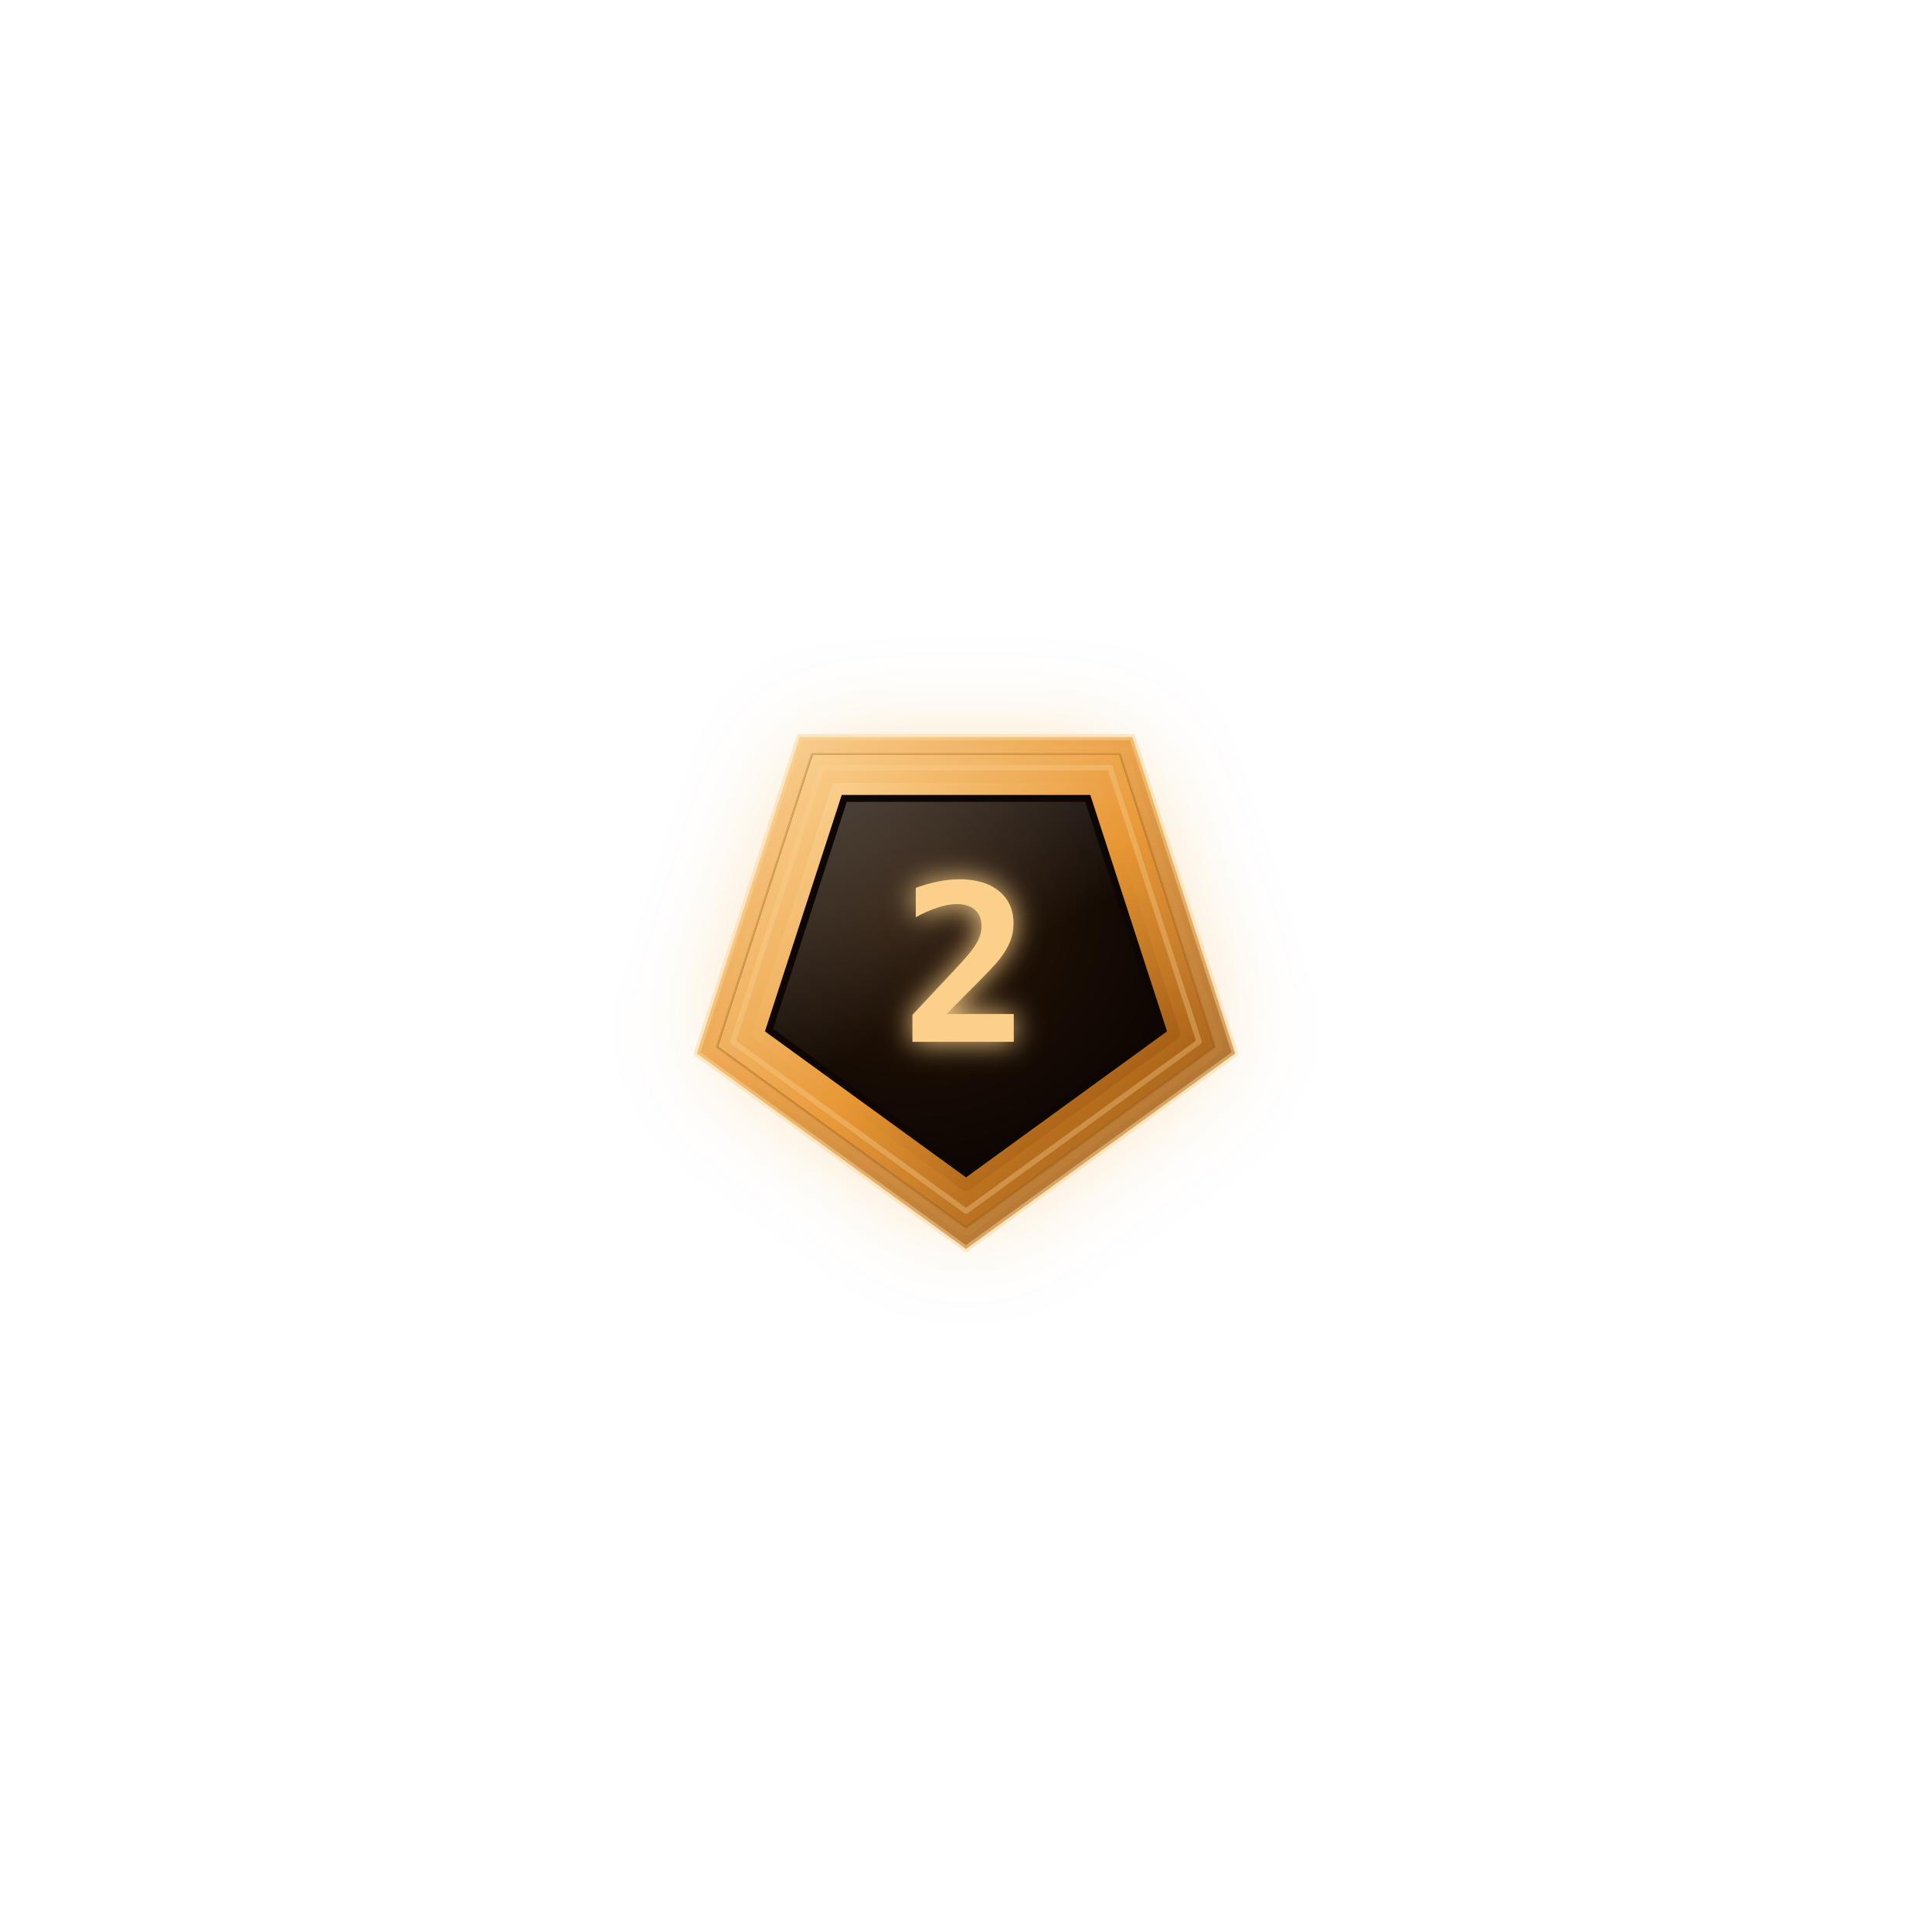
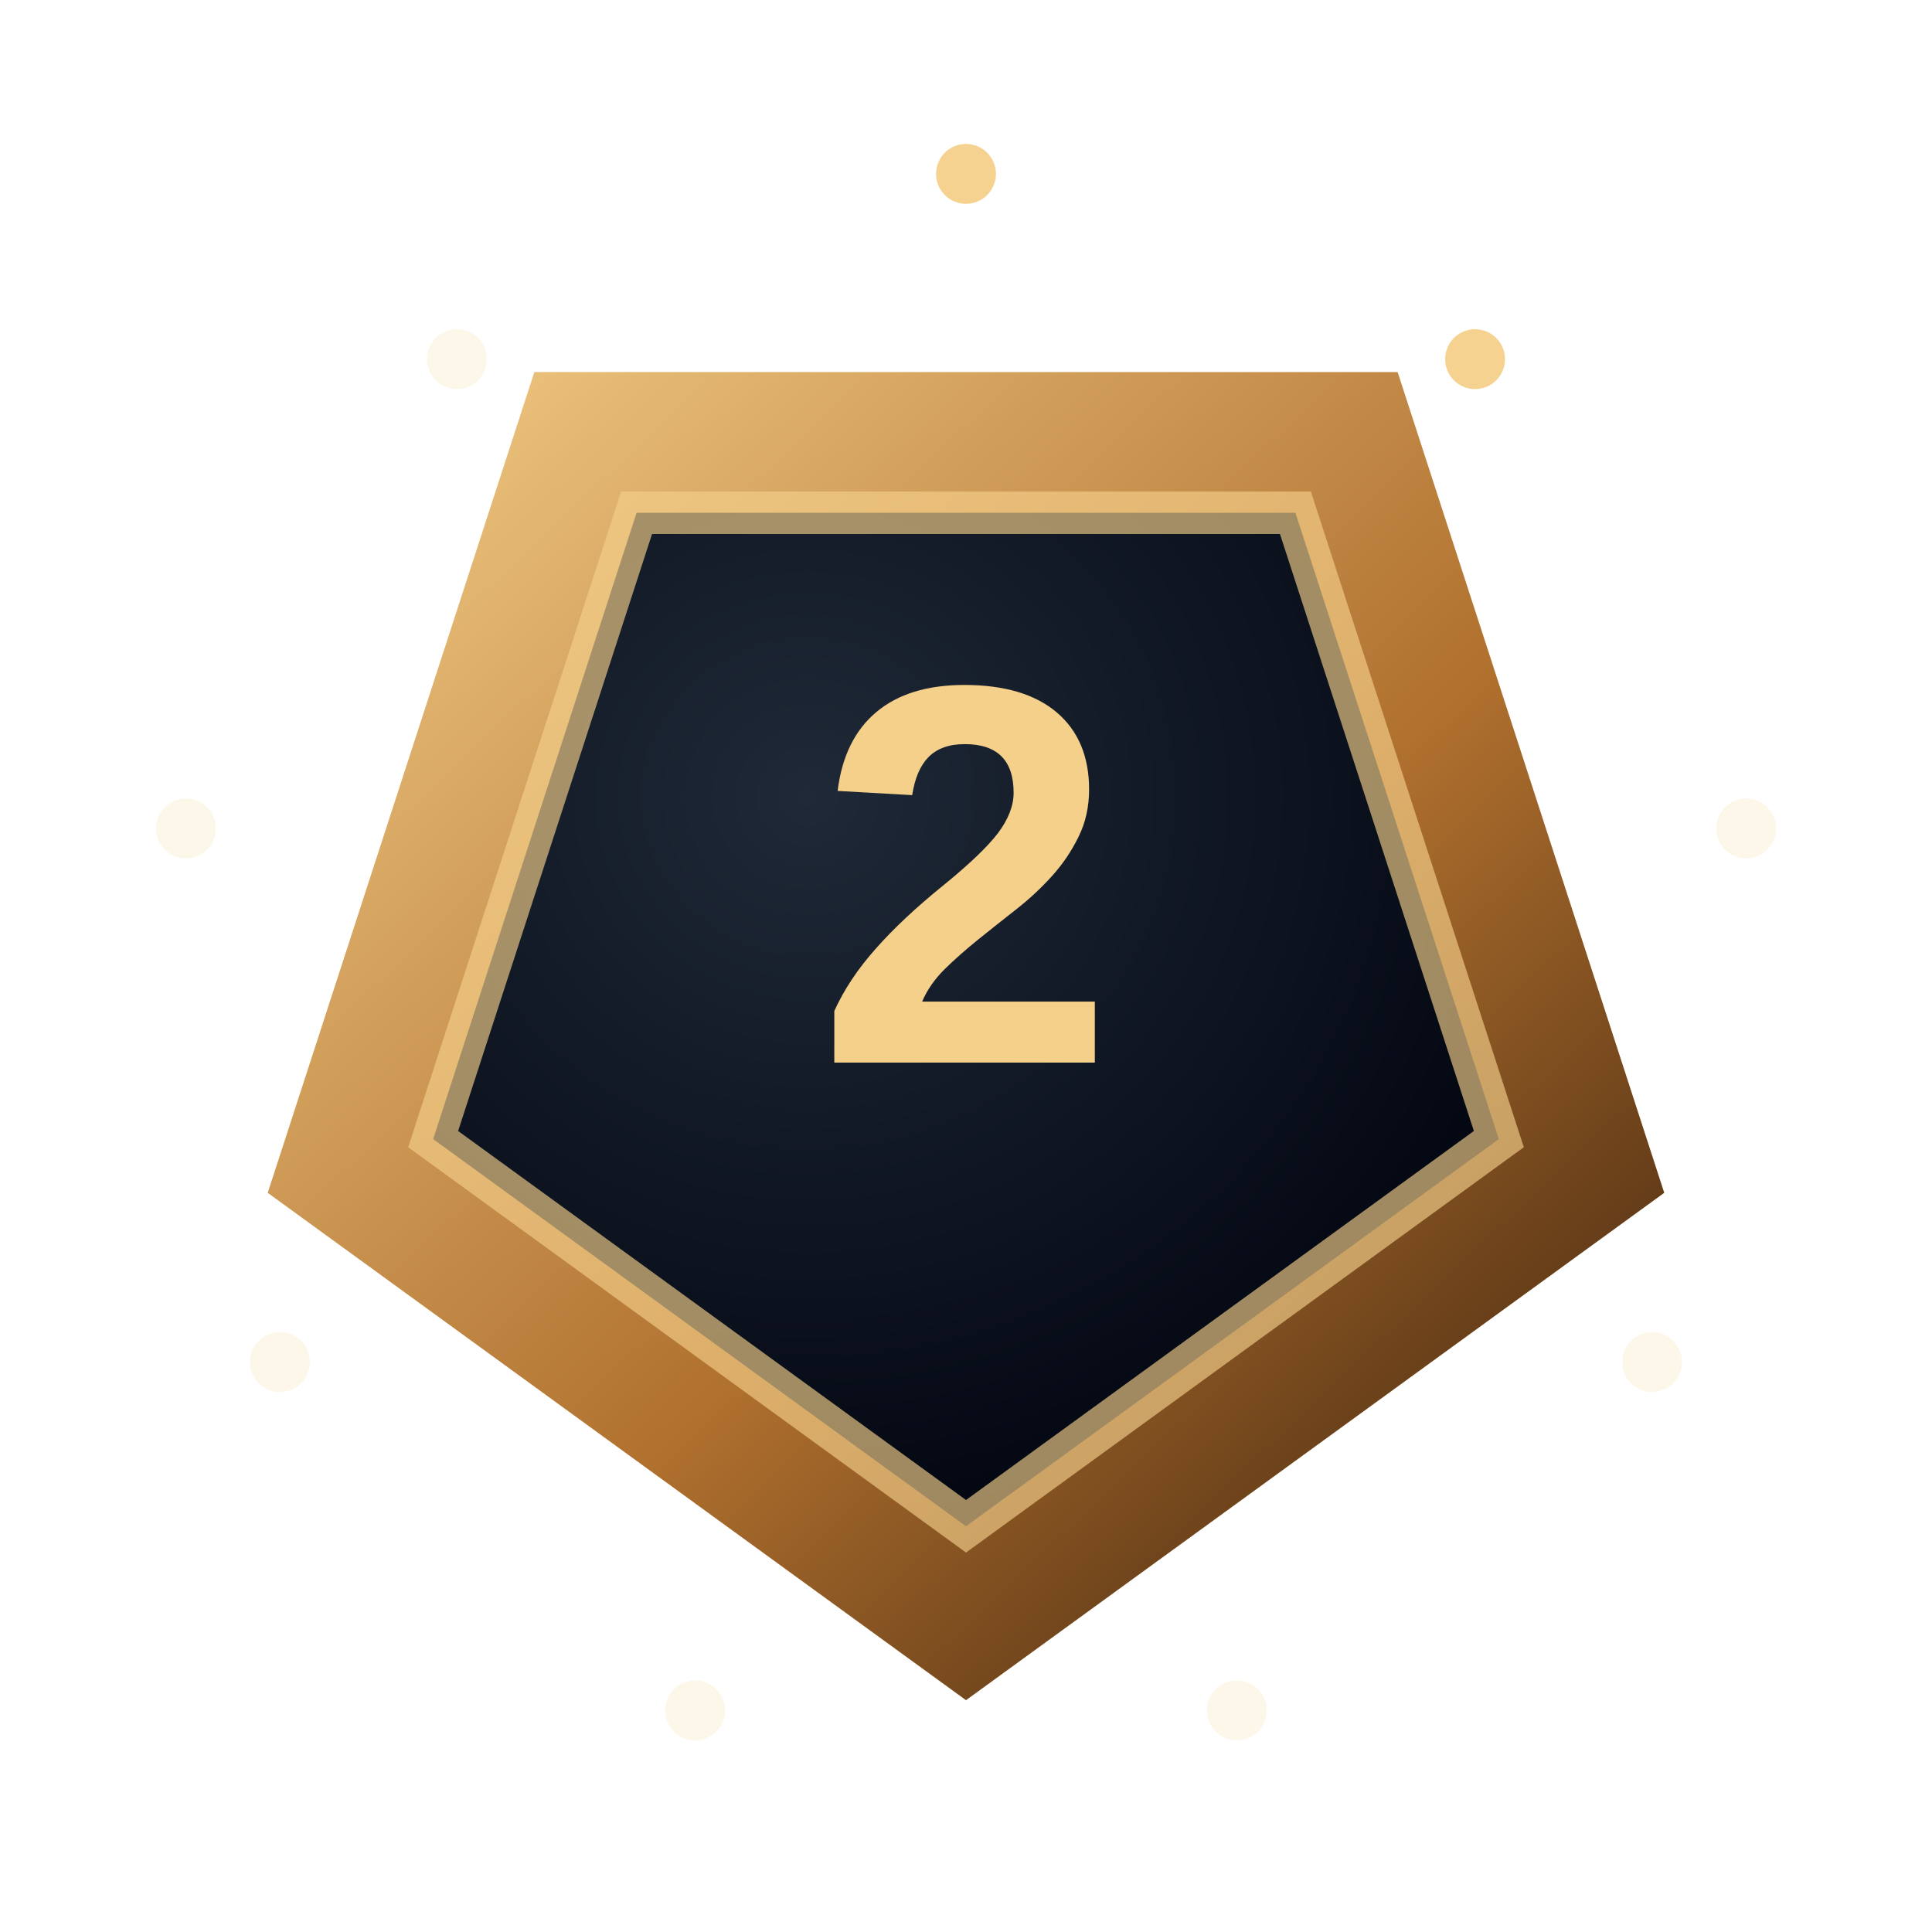
- <svg xmlns="http://www.w3.org/2000/svg" width="252" height="252" viewBox="-84 -84 252 252">
+ <svg xmlns="http://www.w3.org/2000/svg" width="100" height="100" viewBox="0 0 100 100">
  <defs>
-     <radialGradient id="bgu7kzd" cx="35%" cy="28%" r="72%">
-       <stop offset="0%" stop-color="#2a1808" />
-       <stop offset="100%" stop-color="#0d0602" />
+     <linearGradient id="g" x1="0" y1="0" x2="1" y2="1">
+       <stop offset="0%" stop-color="#f5d08a" />
+       <stop offset="55%" stop-color="#b0702e" />
+       <stop offset="100%" stop-color="#2b1608" />
+     </linearGradient>
+     <radialGradient id="bg" cx="35%" cy="28%" r="72%">
+       <stop offset="0%" stop-color="#1f2937" />
+       <stop offset="100%" stop-color="#030712" />
    </radialGradient>
-     <linearGradient id="rimu7kzd" x1="5%" y1="5%" x2="95%" y2="95%">
-       <stop offset="0%" stop-color="#fbd394" />
-       <stop offset="50%" stop-color="#e89735" />
-       <stop offset="100%" stop-color="#8b4a0a" />
-     </linearGradient>
-     <linearGradient id="transRingu7kzd" x1="0%" y1="0%" x2="100%" y2="100%">
-       <stop offset="0%" stop-color="#fbd497" />
-       <stop offset="100%" stop-color="#e99a3c" />
-     </linearGradient>
-     <linearGradient id="shu7kzd" x1="18%" y1="0%" x2="82%" y2="100%">
-       <stop offset="0%" stop-color="white" stop-opacity="0.2" />
-       <stop offset="50%" stop-color="white" stop-opacity="0" />
-     </linearGradient>
-     <filter id="glu7kzd" x="-40%" y="-40%" width="180%" height="180%">
-       <feGaussianBlur stdDeviation="1.8" result="b" />
-       <feMerge>
-         <feMergeNode in="b" />
-         <feMergeNode in="SourceGraphic" />
-       </feMerge>
-     </filter>
-     <filter id="halou7kzd" x="-150%" y="-150%" width="500%" height="500%">
-       <feGaussianBlur stdDeviation="7" result="b" />
-       <feMerge>
-         <feMergeNode in="b" />
-         <feMergeNode in="SourceGraphic" />
-       </feMerge>
-     </filter>
-     <linearGradient id="pgu7kzd_0" x1="5%" y1="0%" x2="95%" y2="100%">
-       <stop offset="0%" stop-color="#fbd496" stop-opacity="0.95" />
-       <stop offset="38%" stop-color="#e99a3a" stop-opacity="0.9" />
-       <stop offset="100%" stop-color="#8b4a0a" stop-opacity="0.85" />
-     </linearGradient>
  </defs>
-   <path d="M42.00,76.02L9.65,52.51L22.00,14.48L62.00,14.48L74.35,52.51Z" fill="#e8922a" fill-opacity="0.3" filter="url(#halou7kzd)" />
-   <path d="M42.00,78.91L6.89,53.41L20.30,12.14L63.70,12.14L77.11,53.41Z" fill="url(#pgu7kzd_0)" />
-   <path d="M42.00,76.02L9.65,52.51L22.00,14.48L62.00,14.48L74.35,52.51Z" fill="#0d0602" />
-   <path d="M42.00,78.91L6.89,53.41L20.30,12.14L63.70,12.14L77.11,53.41Z" fill="none" stroke="#fbd496" stroke-width="0.8" stroke-opacity="0.48" stroke-linejoin="round" />
-   <path d="M42.00,76.02L9.65,52.51L22.00,14.48L62.00,14.48L74.35,52.51Z" fill="none" stroke="#8b4a0a" stroke-width="0.5" stroke-opacity="0.28" stroke-linejoin="round" />
-   <path d="M42.00,76.02L9.65,52.51L22.00,14.48L62.00,14.48L74.35,52.51Z" fill="url(#rimu7kzd)" />
-   <path d="M42.00,70.56L14.84,50.83L25.21,18.89L58.79,18.89L69.16,50.83Z" fill="#0d0602" />
-   <path d="M42.00,70.56L14.84,50.83L25.21,18.89L58.79,18.89L69.16,50.83Z" fill="none" stroke="url(#rimu7kzd)" stroke-width="1.596" stroke-linejoin="round" />
-   <path d="M42.00,68.46L16.84,50.18L26.45,20.59L57.55,20.59L67.16,50.18Z" fill="url(#bgu7kzd)" />
-   <path d="M42.00,68.46L16.84,50.18L26.45,20.59L57.55,20.59L67.16,50.18Z" fill="url(#shu7kzd)" />
-   <path d="M42.00,76.02L9.65,52.51L22.00,14.48L62.00,14.48L74.35,52.51Z" fill="none" stroke="url(#transRingu7kzd)" stroke-width="2.352" stroke-opacity="0.09" stroke-linejoin="round" />
-   <path d="M42.00,73.98L11.59,51.88L23.20,16.13L60.80,16.13L72.41,51.88Z" fill="none" stroke="#fbd395" stroke-width="0.72" stroke-opacity="0.36" stroke-linejoin="round" />
-   <text x="42" y="42" text-anchor="middle" dominant-baseline="central" font-family="Orbitron,monospace" font-weight="900" font-size="28.56" fill="#fcd08a" filter="url(#glu7kzd)">2</text>
+   <path d="M 72.34 19.26 L 86.14 61.74 L 50.00 88.00 L 13.86 61.74 L 27.66 19.26 Z" fill="#d88b2f" opacity="0.28" />
+   <path d="M 72.34 19.26 L 86.14 61.74 L 50.00 88.00 L 13.86 61.74 L 27.66 19.26 Z" fill="url(#g)" />
+   <path d="M 67.05 26.54 L 77.58 58.96 L 50.00 79.00 L 22.42 58.96 L 32.95 26.54 Z" fill="url(#bg)" />
+   <path d="M 67.05 26.54 L 77.58 58.96 L 50.00 79.00 L 22.42 58.96 L 32.95 26.54 Z" fill="none" stroke="#f5d08a" stroke-width="2.2" opacity="0.65" />
+   <circle cx="50.00" cy="9.00" r="1.55" fill="#f5d08a" opacity="0.95" />
+   <circle cx="76.35" cy="18.59" r="1.55" fill="#f5d08a" opacity="0.95" />
+   <circle cx="90.38" cy="42.88" r="1.55" fill="#f5d08a" opacity="0.18" />
+   <circle cx="85.51" cy="70.50" r="1.55" fill="#f5d08a" opacity="0.18" />
+   <circle cx="64.02" cy="88.53" r="1.55" fill="#f5d08a" opacity="0.18" />
+   <circle cx="35.98" cy="88.53" r="1.55" fill="#f5d08a" opacity="0.18" />
+   <circle cx="14.49" cy="70.50" r="1.55" fill="#f5d08a" opacity="0.18" />
+   <circle cx="9.62" cy="42.88" r="1.55" fill="#f5d08a" opacity="0.18" />
+   <circle cx="23.65" cy="18.59" r="1.55" fill="#f5d08a" opacity="0.18" />
+   <text x="50" y="55" text-anchor="middle" font-family="Arial, Helvetica, sans-serif" font-weight="700" font-size="28.00" fill="#f5d08a">2</text>
</svg>
